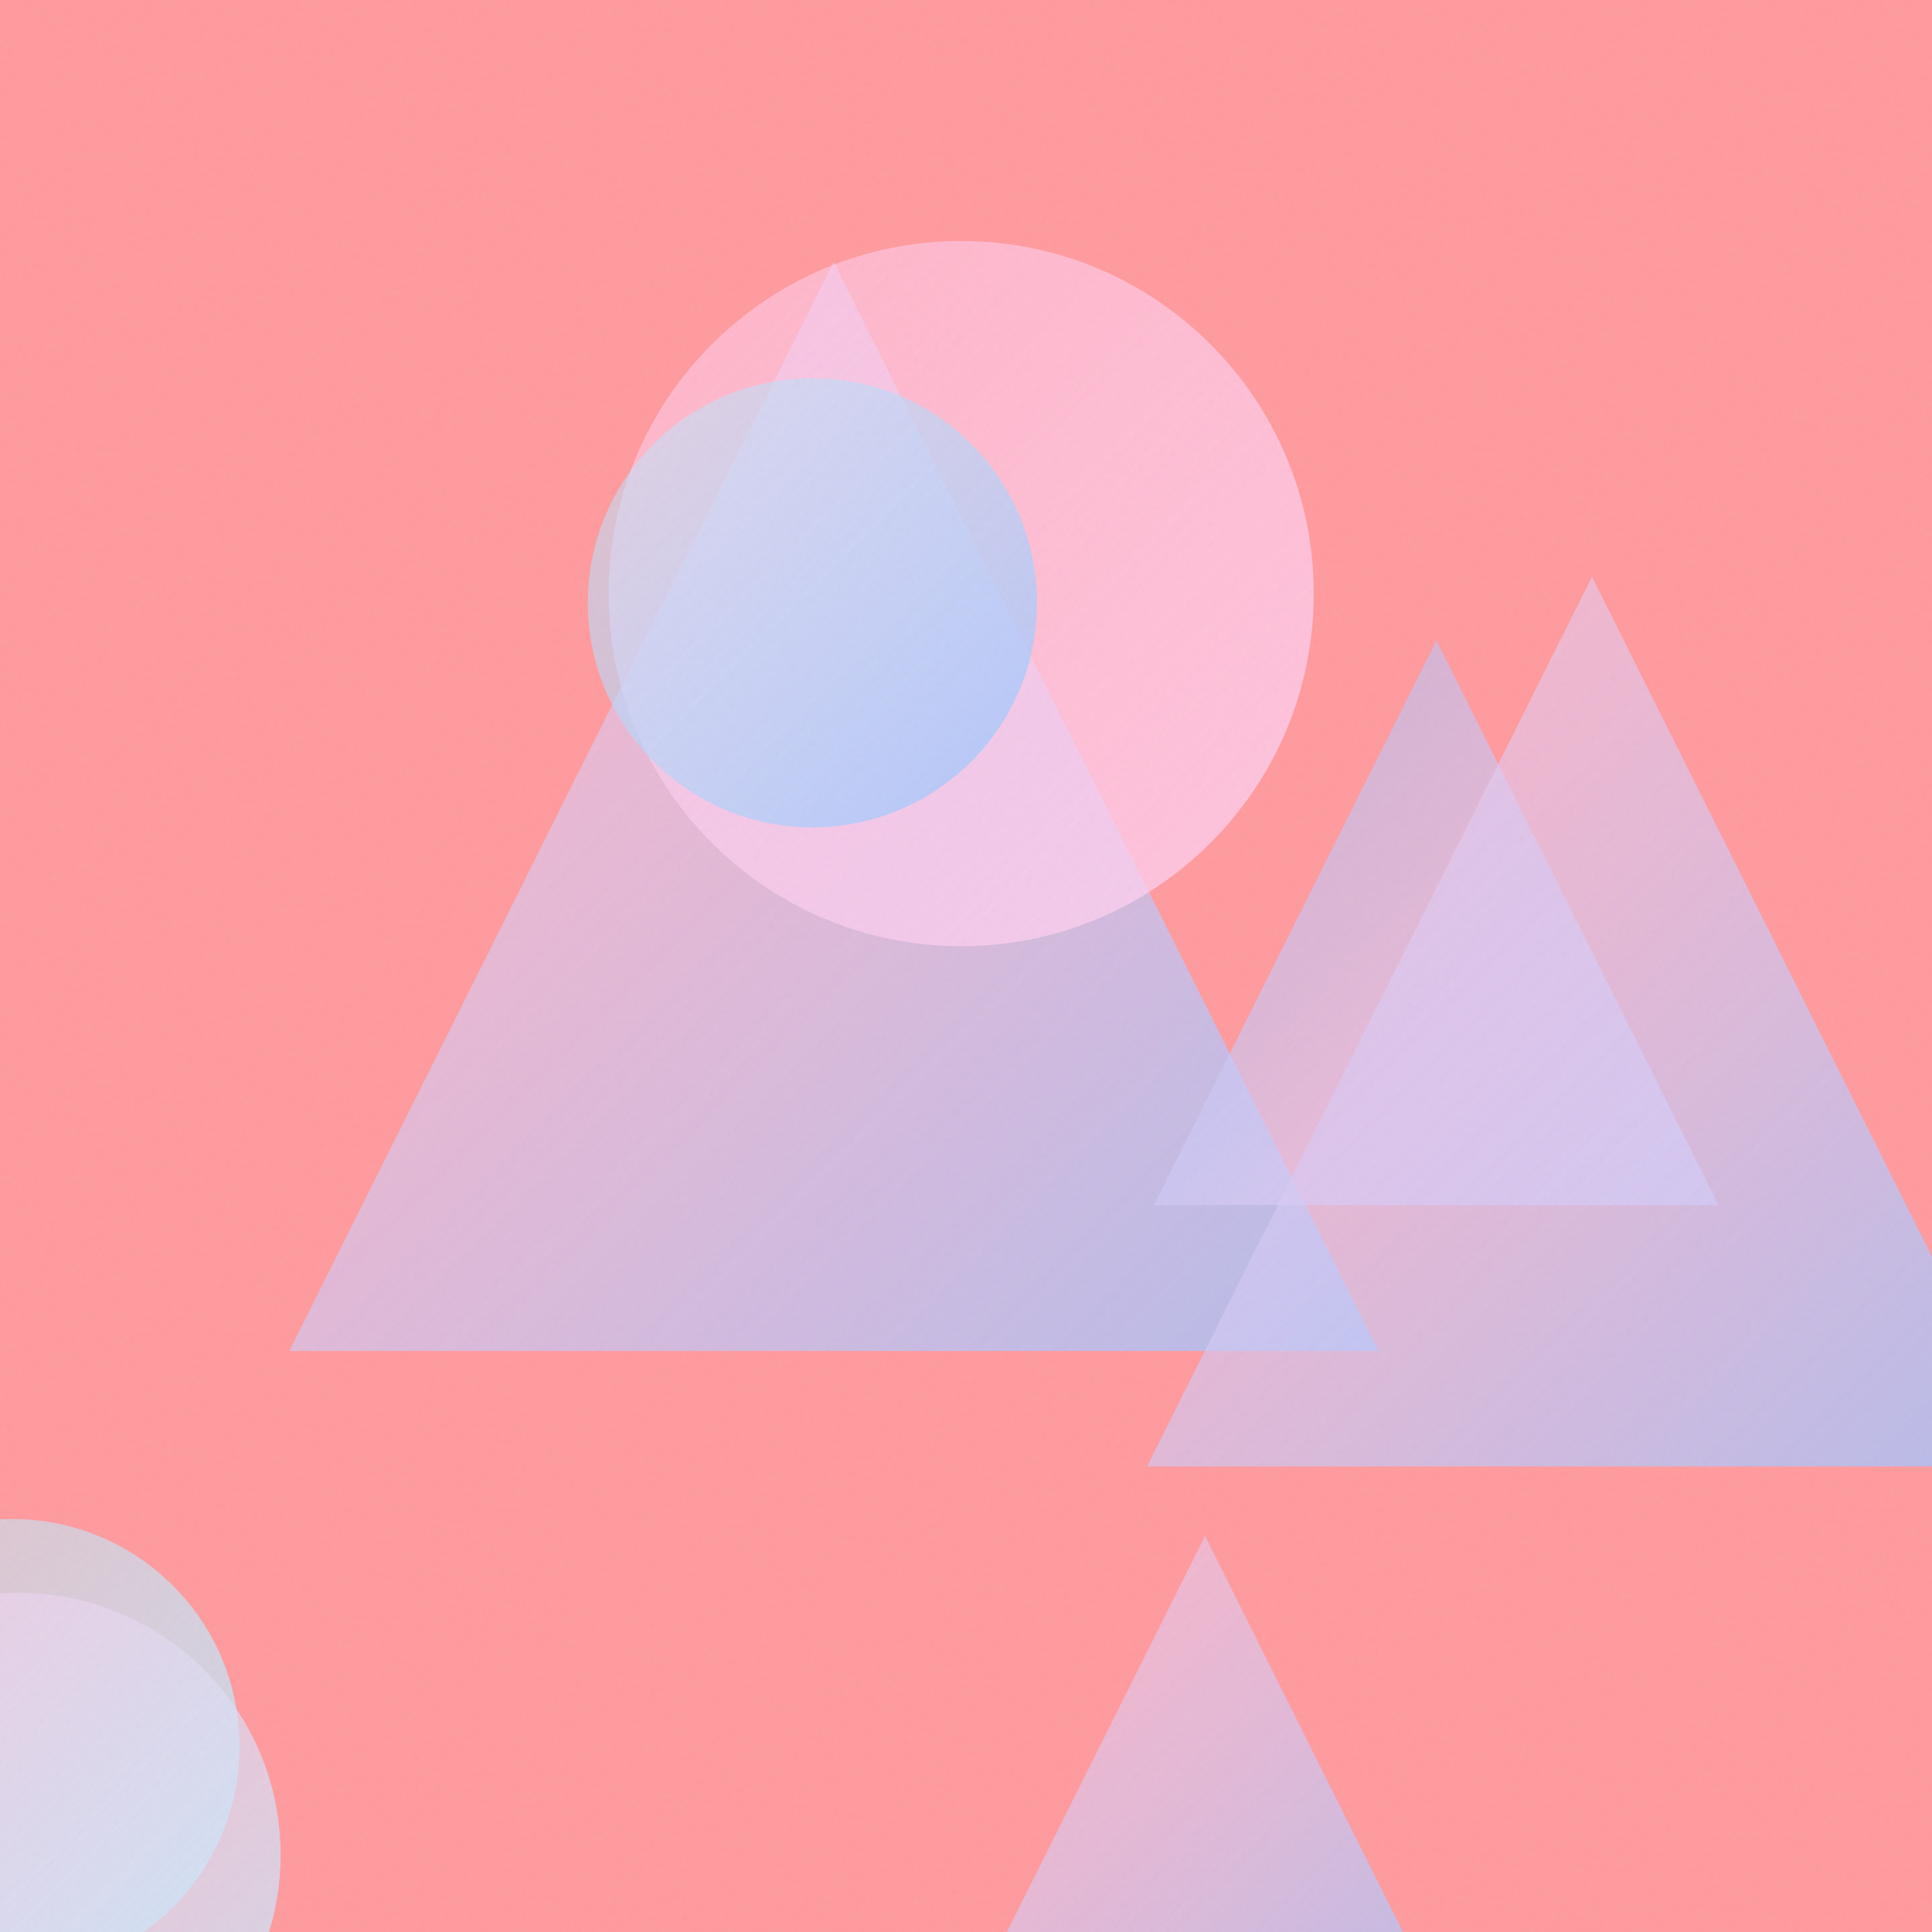
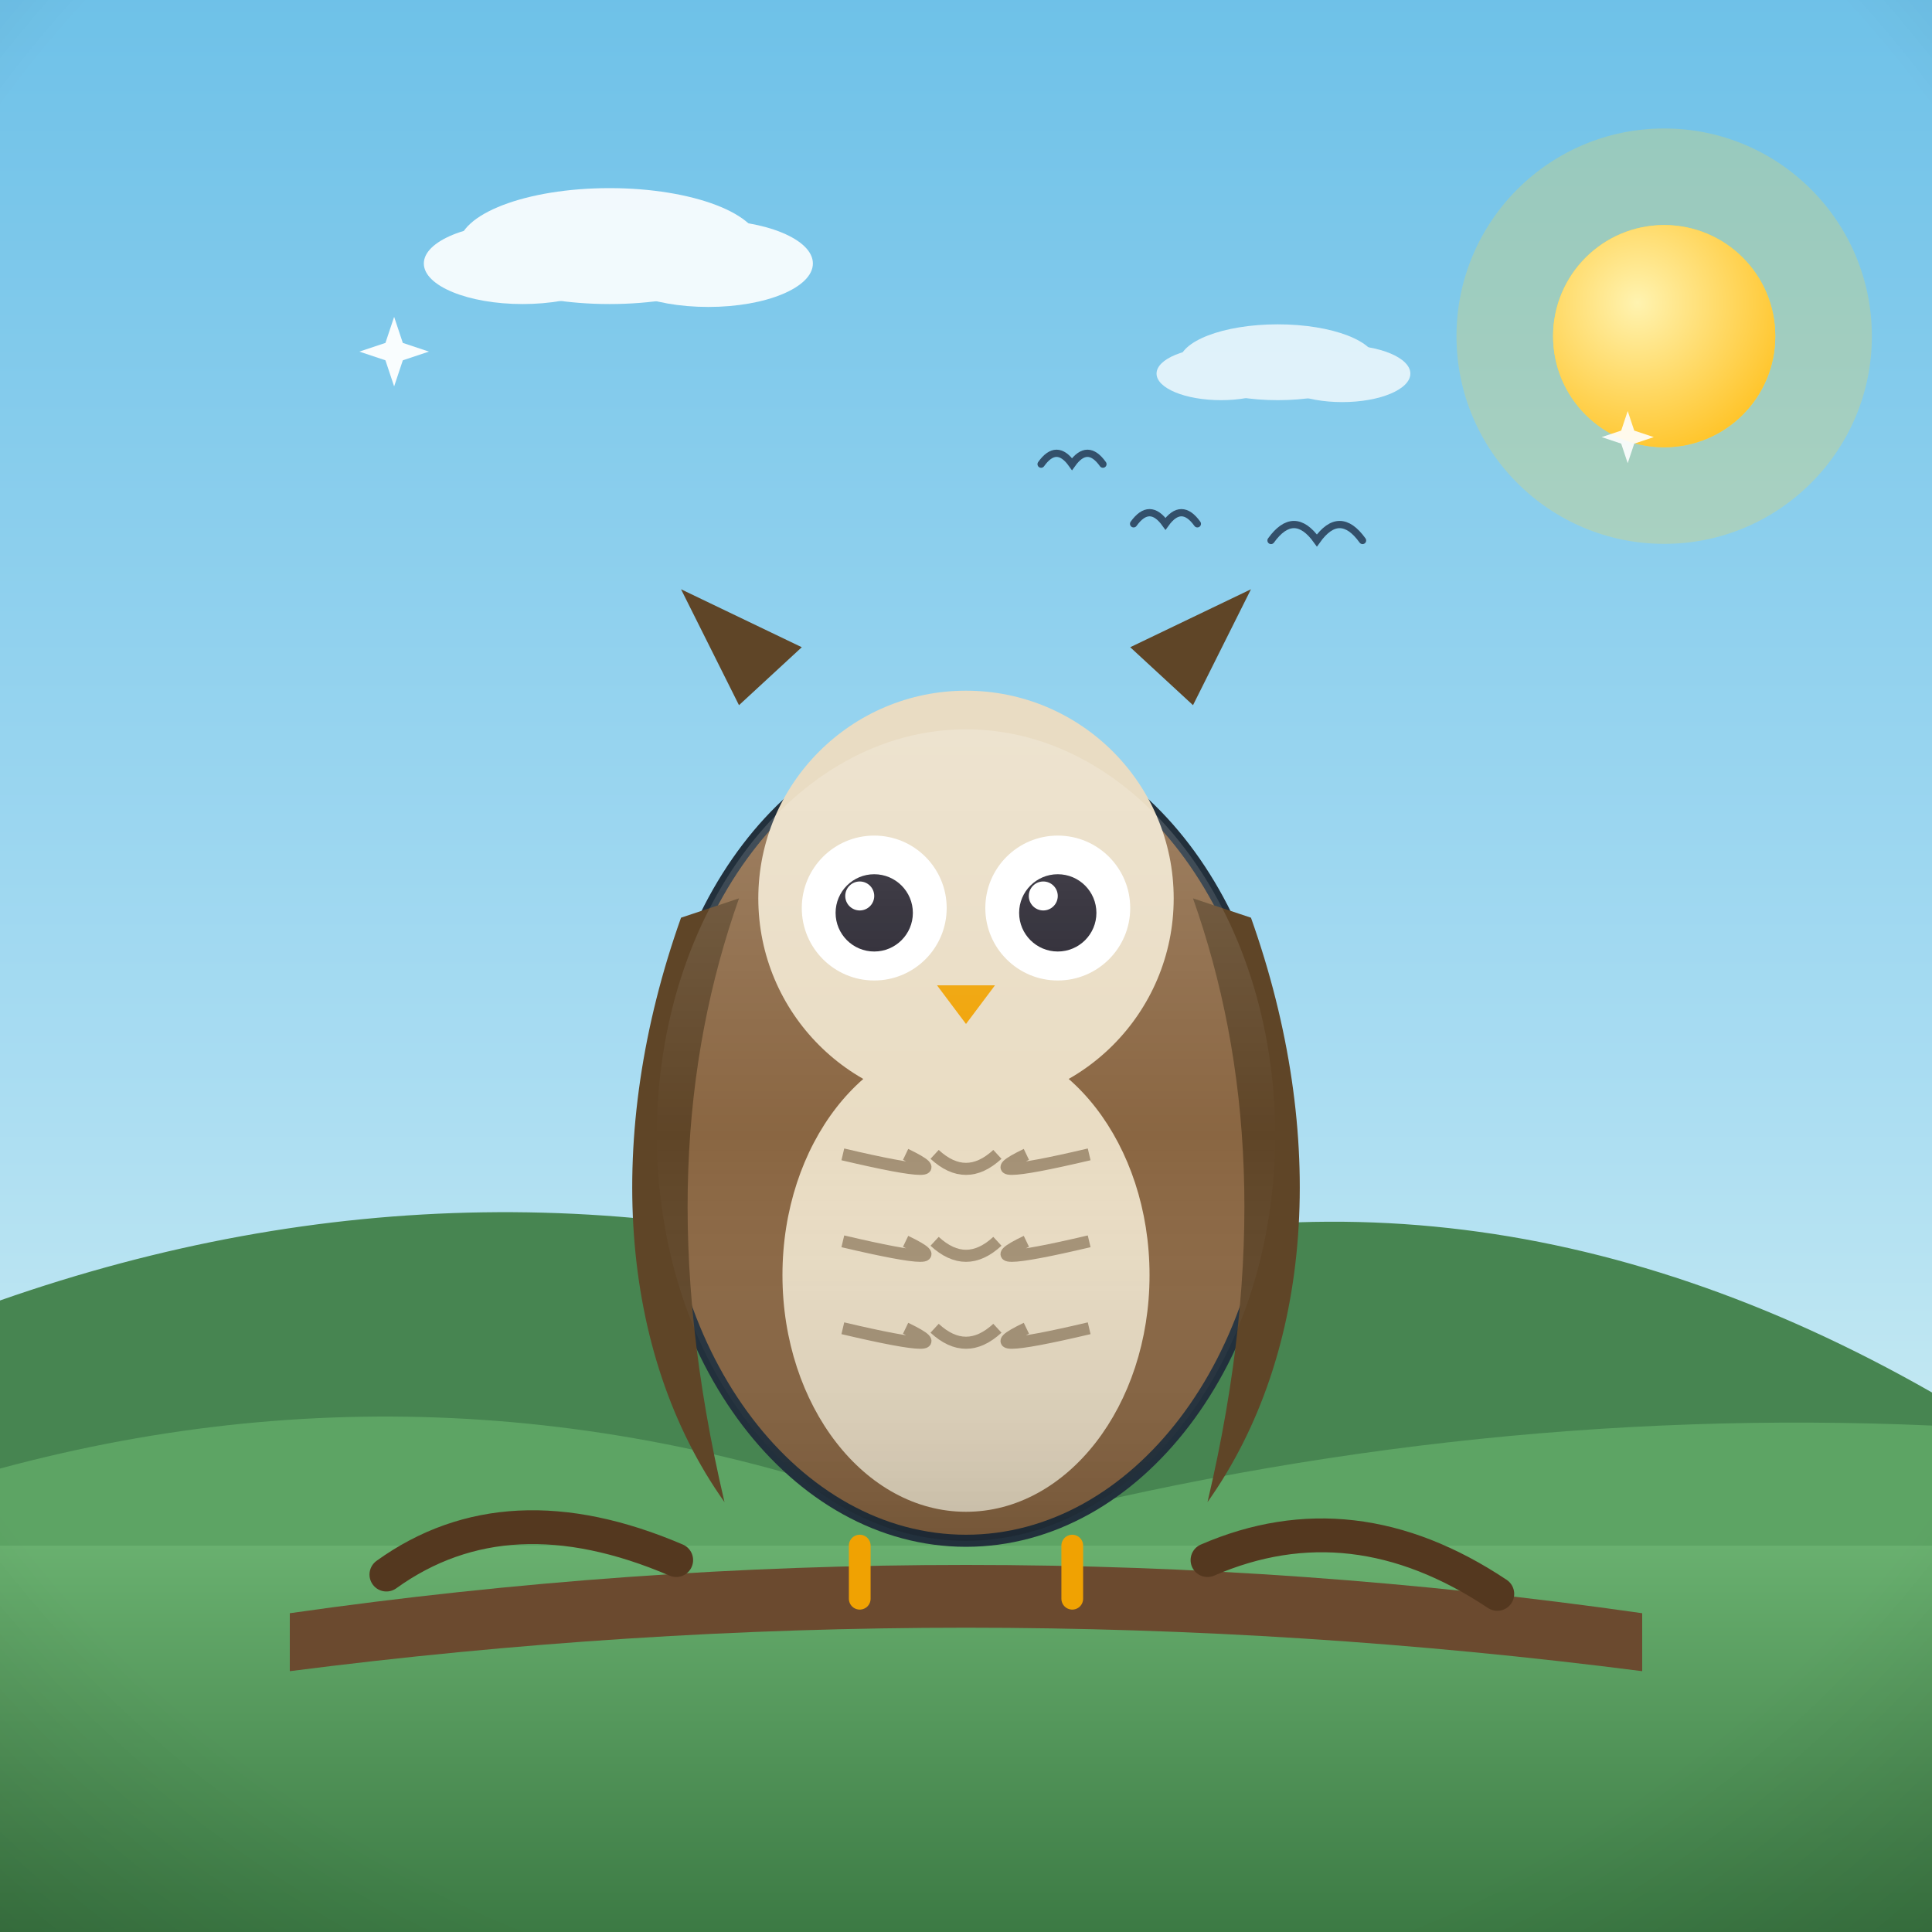
- <svg xmlns="http://www.w3.org/2000/svg" viewBox="0 0 400 400">
+ <svg xmlns="http://www.w3.org/2000/svg" viewBox="0 0 800 800">
  <defs>
-     <linearGradient id="g0" x1="59.9" y1="54.2" x2="285.4" y2="279.7" gradientUnits="userSpaceOnUse">
-       <stop offset="0" stop-color="#FECFEF" stop-opacity="0.5" />
-       <stop offset="1" stop-color="#A1C4FD" stop-opacity="0.8" />
+     <linearGradient id="sky" x1="0" y1="0" x2="0" y2="1">
+       <stop offset="0" stop-color="#6ec1e8" />
+       <stop offset="0.55" stop-color="#a8dcf2" />
+       <stop offset="1" stop-color="#eafaf1" />
    </linearGradient>
-     <linearGradient id="g1" x1="238.9" y1="132.6" x2="355.8" y2="249.5" gradientUnits="userSpaceOnUse">
-       <stop offset="0" stop-color="#A1C4FD" stop-opacity="0.5" />
-       <stop offset="1" stop-color="#FECFEF" stop-opacity="0.8" />
+     <radialGradient id="sunG" cx="0.38" cy="0.35" r="0.9">
+       <stop offset="0" stop-color="#fff3b0" />
+       <stop offset="1" stop-color="#ffb703" />
+     </radialGradient>
+     <linearGradient id="ground" x1="0" y1="0" x2="0" y2="1">
+       <stop offset="0" stop-color="#69b06f" />
+       <stop offset="1" stop-color="#3c7a44" />
    </linearGradient>
-     <linearGradient id="g2" x1="237.5" y1="119.4" x2="421.7" y2="303.6" gradientUnits="userSpaceOnUse">
-       <stop offset="0" stop-color="#FECFEF" stop-opacity="0.5" />
-       <stop offset="1" stop-color="#A1C4FD" stop-opacity="0.8" />
+     <linearGradient id="sea" x1="0" y1="0" x2="0" y2="1">
+       <stop offset="0" stop-color="#3d9bc4" />
+       <stop offset="1" stop-color="#1668a0" />
    </linearGradient>
-     <linearGradient id="g3" x1="-44.6" y1="314.5" x2="49.5" y2="408.7" gradientUnits="userSpaceOnUse">
-       <stop offset="0" stop-color="#C2E9FB" stop-opacity="0.5" />
-       <stop offset="1" stop-color="#C2E9FB" stop-opacity="0.8" />
+     <linearGradient id="shade" x1="0" y1="0" x2="0" y2="1">
+       <stop offset="0" stop-color="#ffffff" stop-opacity="0.20" />
+       <stop offset="0.5" stop-color="#ffffff" stop-opacity="0" />
+       <stop offset="1" stop-color="#000000" stop-opacity="0.16" />
    </linearGradient>
-     <linearGradient id="g4" x1="192.8" y1="318.0" x2="306.1" y2="431.3" gradientUnits="userSpaceOnUse">
-       <stop offset="0" stop-color="#FECFEF" stop-opacity="0.5" />
-       <stop offset="1" stop-color="#A1C4FD" stop-opacity="0.8" />
-     </linearGradient>
-     <linearGradient id="g5" x1="-50.3" y1="329.8" x2="58.1" y2="438.2" gradientUnits="userSpaceOnUse">
-       <stop offset="0" stop-color="#FECFEF" stop-opacity="0.5" />
-       <stop offset="1" stop-color="#C2E9FB" stop-opacity="0.8" />
-     </linearGradient>
-     <linearGradient id="g6" x1="125.9" y1="49.9" x2="272.0" y2="196.0" gradientUnits="userSpaceOnUse">
-       <stop offset="0" stop-color="#FECFEF" stop-opacity="0.5" />
-       <stop offset="1" stop-color="#FECFEF" stop-opacity="0.8" />
-     </linearGradient>
-     <linearGradient id="g7" x1="121.7" y1="78.3" x2="214.7" y2="171.4" gradientUnits="userSpaceOnUse">
-       <stop offset="0" stop-color="#C2E9FB" stop-opacity="0.5" />
-       <stop offset="1" stop-color="#A1C4FD" stop-opacity="0.8" />
-     </linearGradient>
-     <filter id="n">
-       <feTurbulence type="fractalNoise" baseFrequency="0.9" numOctaves="2" stitchTiles="stitch" />
-       <feColorMatrix type="saturate" values="0" />
-     </filter>
+     <radialGradient id="vig" cx="0.5" cy="0.42" r="0.85">
+       <stop offset="0.72" stop-color="#000000" stop-opacity="0" />
+       <stop offset="1" stop-color="#000000" stop-opacity="0.20" />
+     </radialGradient>
  </defs>
-   <rect width="400" height="400" fill="#FF9A9E" />
-   <path d="M 172.6 54.2 L 285.4 279.7 L 59.9 279.7 Z" fill="url(#g0)" />
-   <path d="M 297.4 132.6 L 355.8 249.5 L 238.9 249.5 Z" fill="url(#g1)" />
-   <path d="M 329.6 119.4 L 421.7 303.6 L 237.5 303.6 Z" fill="url(#g2)" />
-   <circle cx="2.5" cy="361.6" r="47.1" fill="url(#g3)" />
-   <path d="M 249.5 318.0 L 306.1 431.3 L 192.8 431.3 Z" fill="url(#g4)" />
-   <circle cx="3.9" cy="384.0" r="54.2" fill="url(#g5)" />
-   <circle cx="199.0" cy="122.9" r="73.0" fill="url(#g6)" />
-   <circle cx="168.2" cy="124.8" r="46.5" fill="url(#g7)" />
-   <rect width="400" height="400" filter="url(#n)" opacity="0.05" />
+   <rect width="800" height="800" fill="url(#sky)" />
+   <circle cx="689.1" cy="139.2" r="86" fill="#ffd93d" opacity="0.25" />
+   <circle cx="689.1" cy="139.2" r="46" fill="#ffd93d" />
+   <circle cx="689.1" cy="139.2" r="46" fill="url(#sunG)" />
+   <g fill="#ffffff" opacity="0.9">
+     <ellipse cx="252.4" cy="101.9" rx="62.5" ry="24" />
+     <ellipse cx="216.4" cy="109.1" rx="40.9" ry="16.8" />
+     <ellipse cx="293.3" cy="109.1" rx="43.3" ry="18" />
+   </g>
+   <g fill="#ffffff" opacity="0.75">
+     <ellipse cx="529.1" cy="150" rx="40.8" ry="15.7" />
+     <ellipse cx="505.6" cy="154.7" rx="26.7" ry="11" />
+     <ellipse cx="555.8" cy="154.7" rx="28.2" ry="11.8" />
+   </g>
+   <path d="M0 684 L0 538.5 Q 200 468.5 400 532.5 Q 600 462.5 800 576.6 L800 684 Z" fill="#478551" />
+   <path d="M0 730 L0 608.1 Q 200 554.1 400 635.5 Q 600 581.5 800 590.3 L800 730 Z" fill="#5da464" />
+   <rect y="640" width="800" height="160" fill="url(#ground)" />
+   <path d="M 431.1 192.2 Q 437.5 183.2 443.9 192.2 Q 450.3 183.2 456.7 192.2" fill="none" stroke="#33506b" stroke-width="3" stroke-linecap="round" />
+   <path d="M 526.3 223.8 Q 535.8 210.6 545.3 223.8 Q 554.7 210.6 564.2 223.8" fill="none" stroke="#33506b" stroke-width="3" stroke-linecap="round" />
+   <path d="M 469.4 216.9 Q 476 207.7 482.6 216.9 Q 489.2 207.7 495.8 216.9" fill="none" stroke="#33506b" stroke-width="3" stroke-linecap="round" />
+   <g transform="translate(400 0) scale(-1 1) translate(-400 0)">
+     <path d="M120 668 Q 400 628 680 668 L 680 692 Q 400 656 120 692 Z" fill="#6b4a2f" />
+     <path d="M180 660 Q 240 620 300 646 M520 646 Q 590 616 640 652" stroke="#54381f" stroke-width="14" fill="none" stroke-linecap="round" />
+     <ellipse cx="400" cy="470" rx="128" ry="168" fill="#8a6642" stroke="#22303c" stroke-width="5" stroke-linejoin="round" />
+     <path d="M282 380 C 250 470 256 560 300 622 C 276 520 282 440 306 372 Z" fill="#5f4527" />
+     <path d="M518 380 C 550 470 544 560 500 622 C 524 520 518 440 494 372 Z" fill="#5f4527" />
+     <ellipse cx="400" cy="528" rx="76" ry="98" fill="#e9dcc3" />
+     <path d="M 349 478 Q 400 490 375 478" stroke="#5f4527" stroke-width="5" fill="none" opacity="0.5" />
+     <path d="M 387 478 Q 400 490 413 478" stroke="#5f4527" stroke-width="5" fill="none" opacity="0.5" />
+     <path d="M 425 478 Q 400 490 451 478" stroke="#5f4527" stroke-width="5" fill="none" opacity="0.5" />
+     <path d="M 349 514 Q 400 526 375 514" stroke="#5f4527" stroke-width="5" fill="none" opacity="0.5" />
+     <path d="M 387 514 Q 400 526 413 514" stroke="#5f4527" stroke-width="5" fill="none" opacity="0.5" />
+     <path d="M 425 514 Q 400 526 451 514" stroke="#5f4527" stroke-width="5" fill="none" opacity="0.5" />
+     <path d="M 349 550 Q 400 562 375 550" stroke="#5f4527" stroke-width="5" fill="none" opacity="0.5" />
+     <path d="M 387 550 Q 400 562 413 550" stroke="#5f4527" stroke-width="5" fill="none" opacity="0.5" />
+     <path d="M 425 550 Q 400 562 451 550" stroke="#5f4527" stroke-width="5" fill="none" opacity="0.5" />
+     <circle cx="400" cy="372" r="86" fill="#e9dcc3" />
+     <circle cx="362" cy="376" r="30" fill="#ffffff" />
+     <circle cx="438" cy="376" r="30" fill="#ffffff" />
+     <circle cx="362" cy="378" r="16" fill="#23202b" />
+     <circle cx="438" cy="378" r="16" fill="#23202b" />
+     <circle cx="368" cy="371" r="6" fill="#ffffff" />
+     <circle cx="444" cy="371" r="6" fill="#ffffff" />
+     <path d="M388 408 L412 408 L400 424 Z" fill="#f0a202" />
+     <path d="M306 292 L282 244 L332 268 Z M494 292 L518 244 L468 268 Z" fill="#5f4527" />
+     <ellipse cx="400" cy="470" rx="128" ry="168" fill="url(#shade)" />
+     <path d="M356 640 L356 662 M444 640 L444 662" stroke="#f0a202" stroke-width="9" stroke-linecap="round" />
+   </g>
+   <path d="M 163.2 131.2 L 166.8 142 L 177.6 145.6 L 166.8 149.2 L 163.2 160 L 159.6 149.2 L 148.8 145.6 L 159.6 142 Z" fill="#ffffff" opacity="0.95" />
+   <path d="M 674 170.2 L 676.7 178.3 L 684.8 181 L 676.7 183.7 L 674 191.8 L 671.3 183.7 L 663.2 181 L 671.3 178.3 Z" fill="#ffffff" opacity="0.9" />
+   <rect width="800" height="800" fill="url(#vig)" />
</svg>
